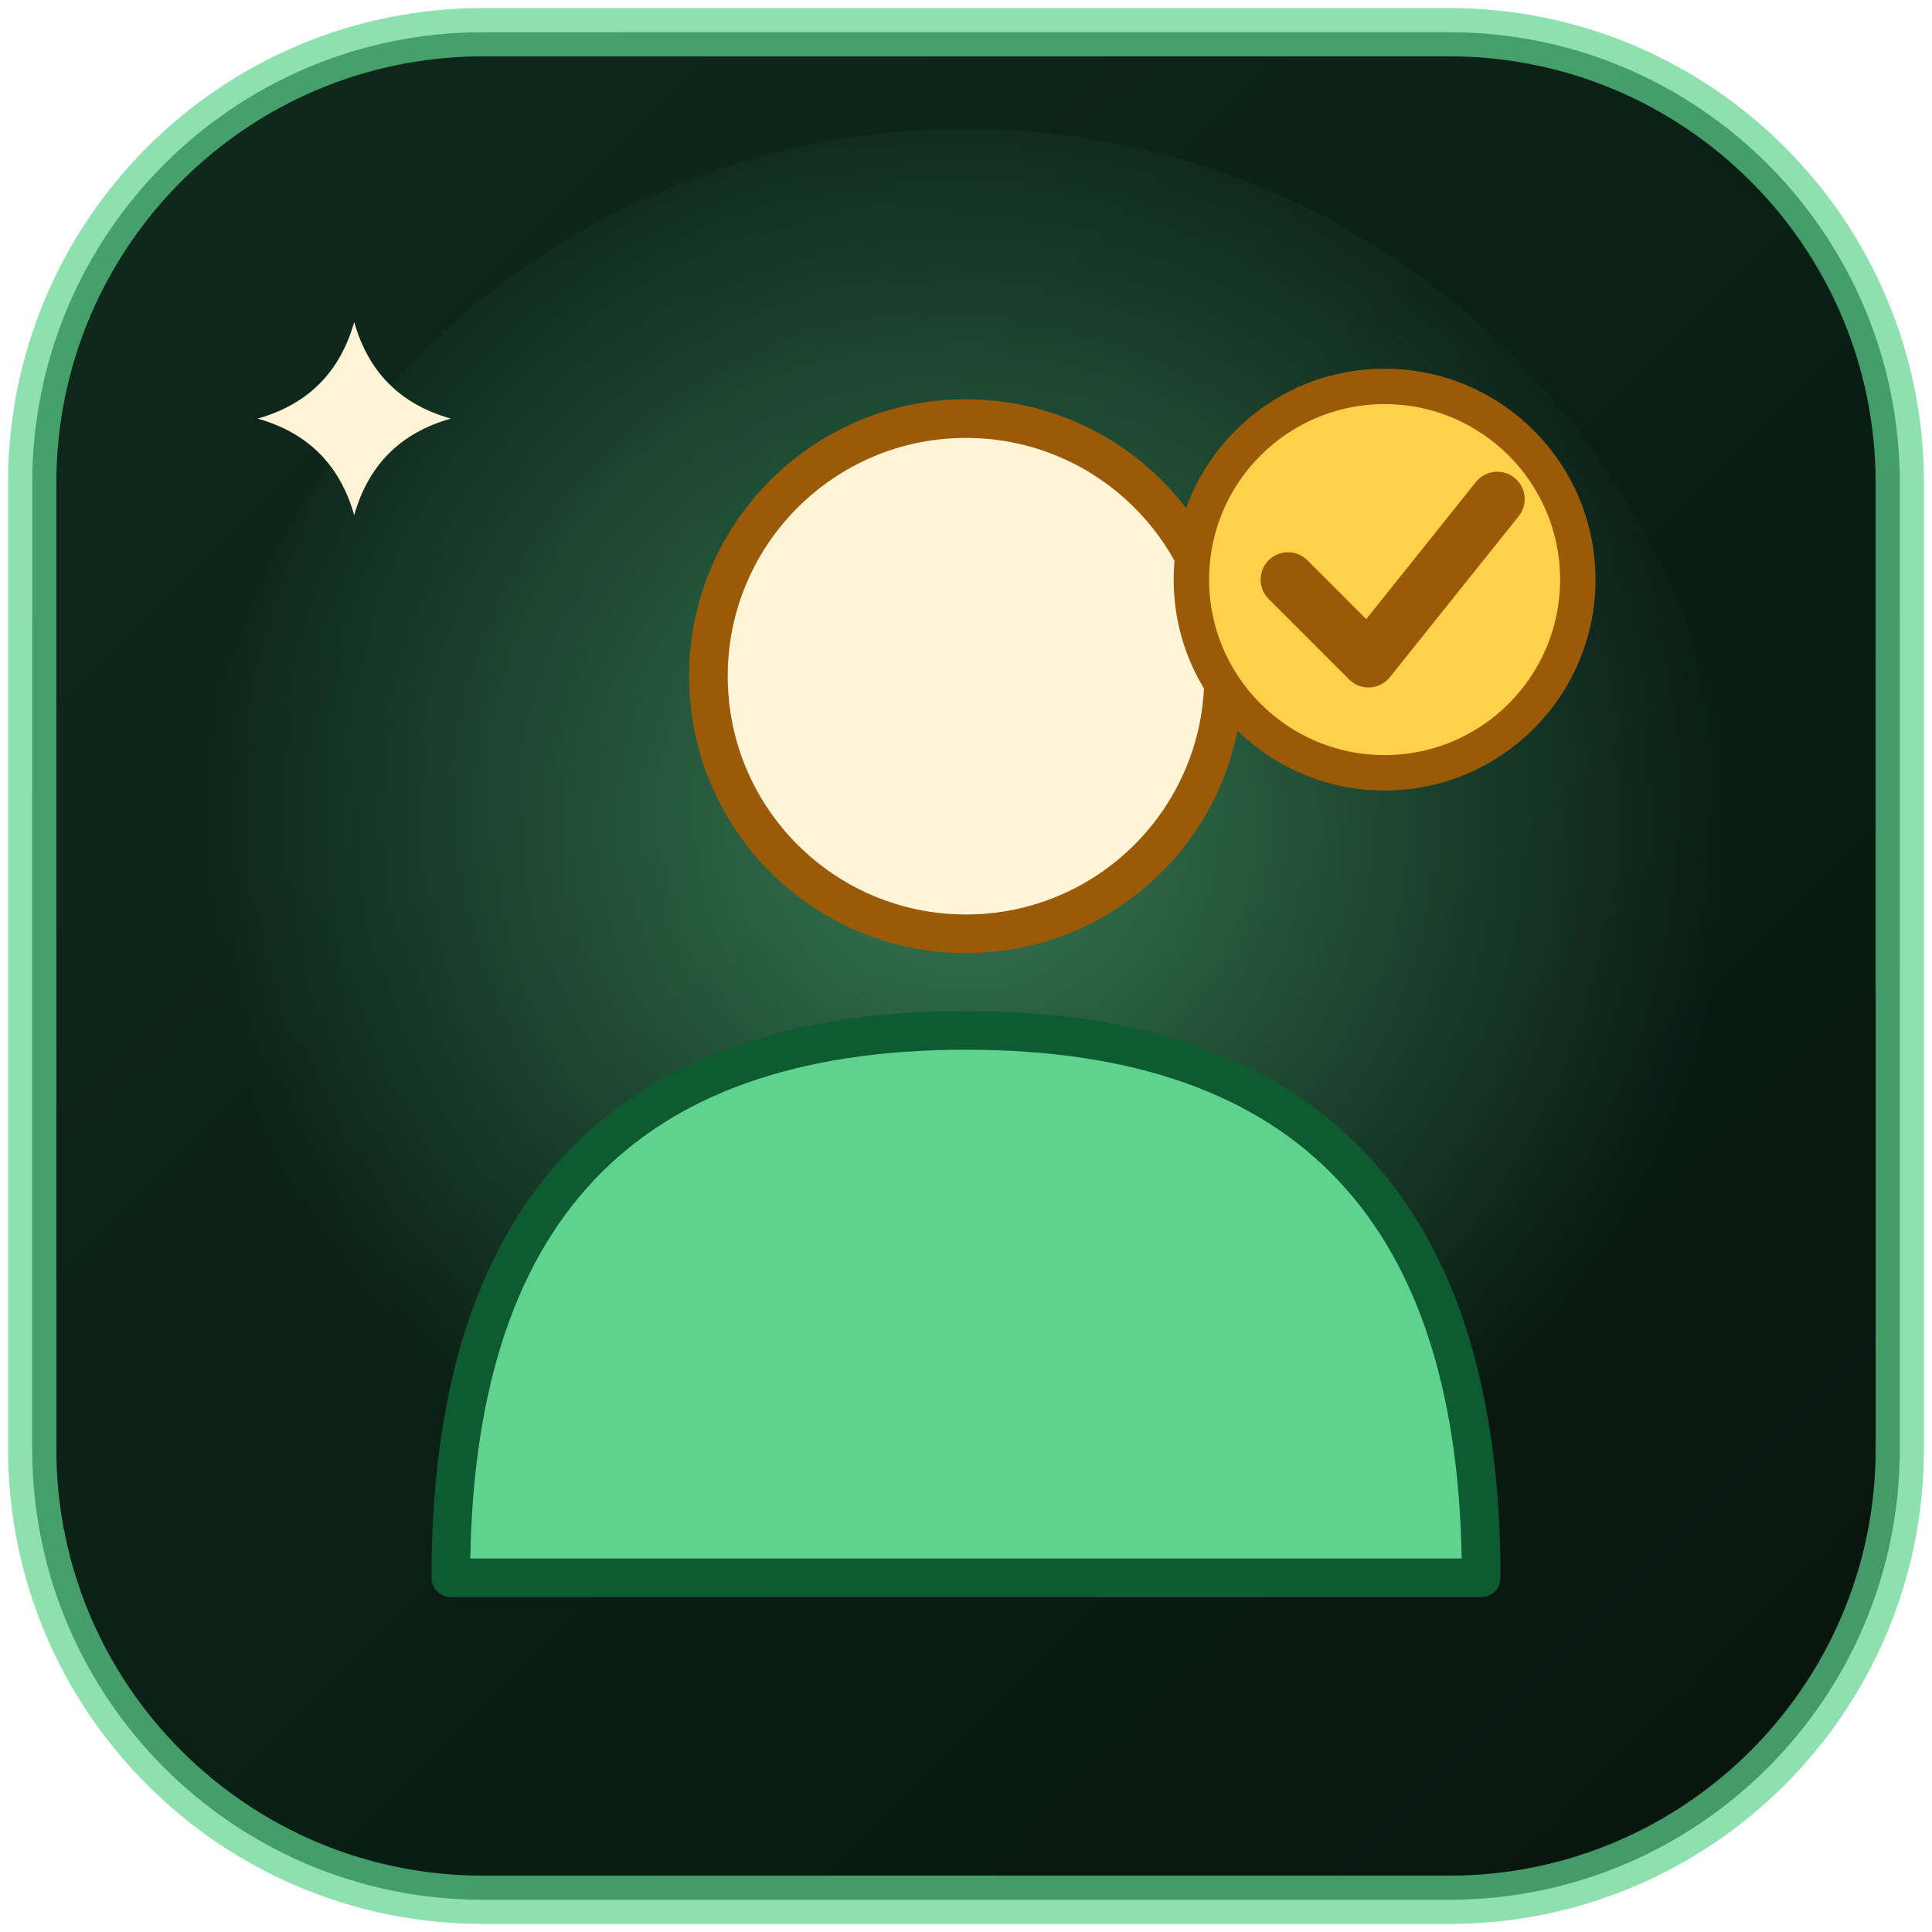
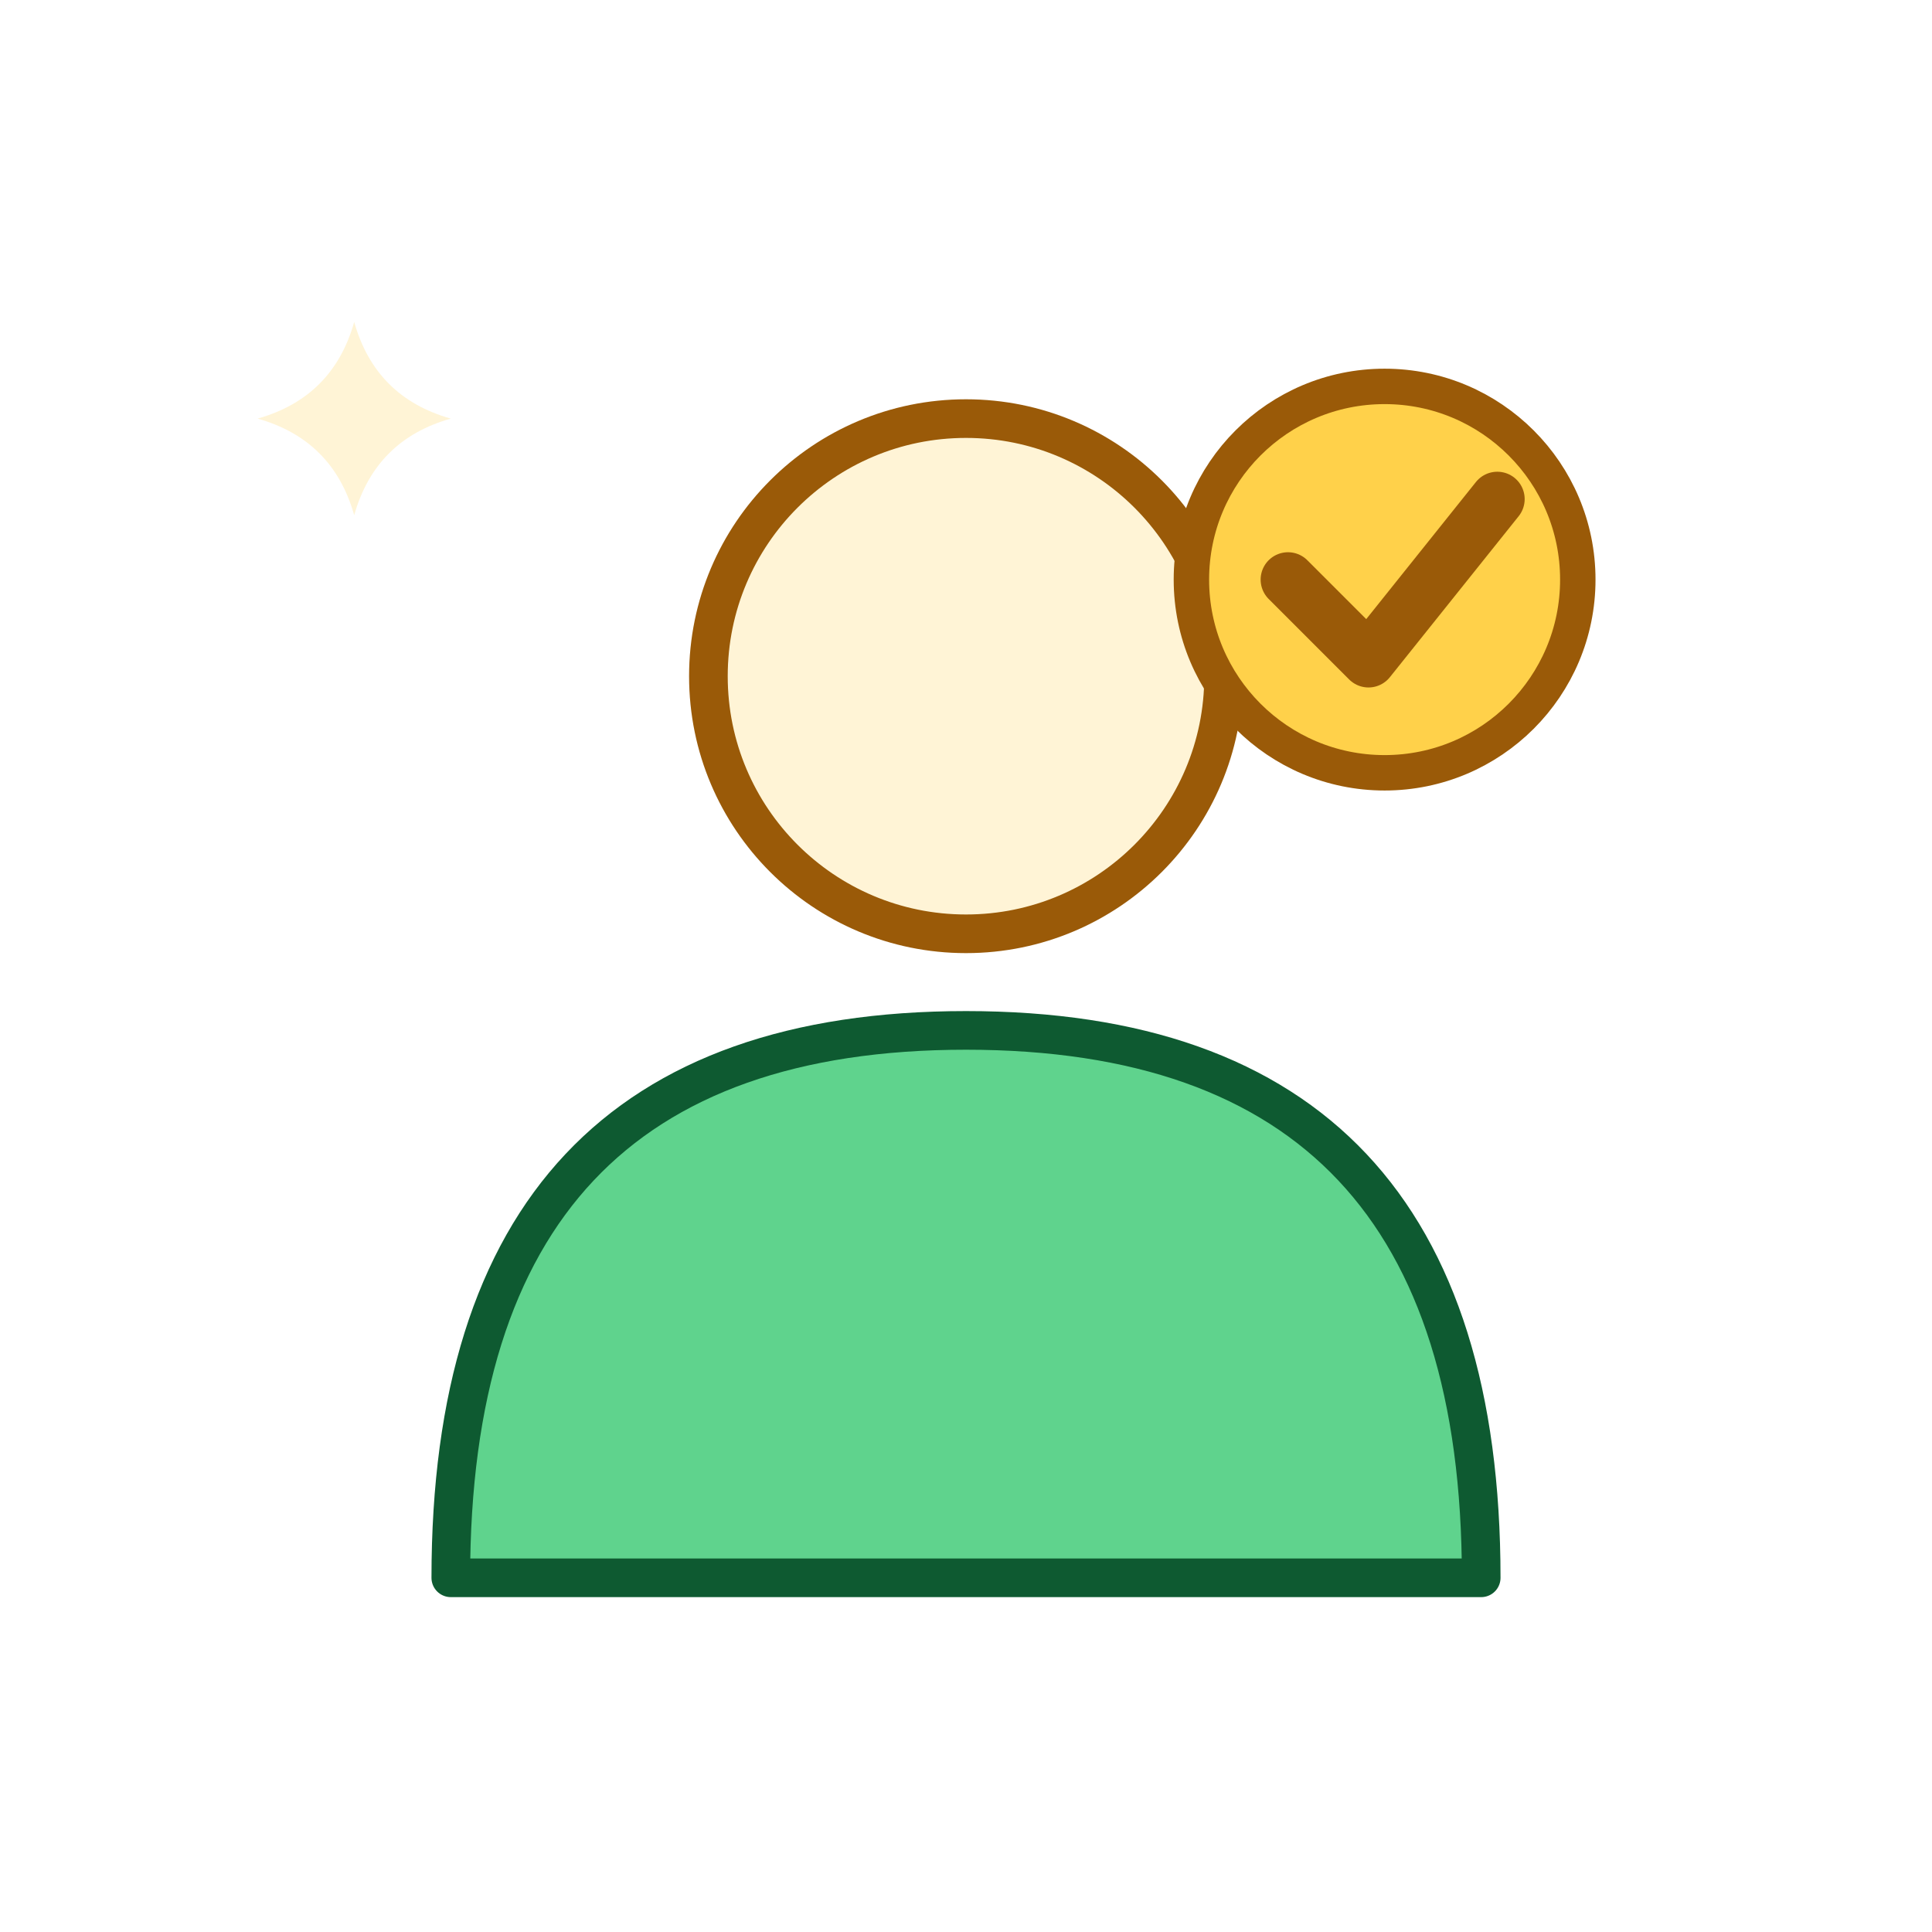
<svg xmlns="http://www.w3.org/2000/svg" viewBox="0 0 120 120">
  <defs>
    <linearGradient id="bg" x1="0" y1="0" x2="1" y2="1">
      <stop offset="0" stop-color="#0f2a1e" />
      <stop offset="1" stop-color="#07140e" />
    </linearGradient>
    <radialGradient id="gl" cx=".5" cy=".45" r=".5">
      <stop offset="0" stop-color="#5fd38d" stop-opacity=".5" />
      <stop offset="1" stop-color="#5fd38d" stop-opacity="0" />
    </radialGradient>
    <linearGradient id="pp" x1="0" y1="0" x2="0" y2="1">
      <stop offset="0" stop-color="#fff6dc" />
      <stop offset="1" stop-color="#ffe3a0" />
    </linearGradient>
    <linearGradient id="ac" x1="0" y1="0" x2="1" y2="1">
      <stop offset="0" stop-color="#5fd38d" />
      <stop offset="1" stop-color="#5fd38d" stop-opacity=".75" />
    </linearGradient>
    <linearGradient id="sk" x1="0" y1="0" x2="0" y2="1">
      <stop offset="0" stop-color="#8fd0ff" />
      <stop offset="1" stop-color="#3f7fdc" />
    </linearGradient>
    <linearGradient id="fy" x1="0" y1="0" x2="0" y2="1">
      <stop offset="0" stop-color="#ffd14a" />
      <stop offset="1" stop-color="#f09a12" />
    </linearGradient>
  </defs>
-   <rect x="2" y="2" width="116" height="116" rx="28" fill="url(#bg)" stroke="#5fd38d" stroke-opacity=".7" stroke-width="3" />
-   <circle cx="60" cy="56" r="48" fill="url(#gl)" />
  <circle cx="60" cy="42" r="16" fill="#fff4d6" stroke="#9a5a08" stroke-width="2.4" />
  <path d="M28 98 Q28 64 60 64 Q92 64 92 98 Z" fill="#5fd38d" stroke="#0e5a31" stroke-width="2.4" stroke-linejoin="round" />
  <circle cx="86" cy="36" r="12" fill="#ffd14a" stroke="#9a5a08" stroke-width="2.2" />
  <path d="M80 36 L85 41 L93 31" fill="none" stroke="#9a5a08" stroke-width="3.4" stroke-linecap="round" stroke-linejoin="round" />
  <path d="M22 20 Q23.32 24.68 28 26 Q23.32 27.32 22 32 Q20.68 27.32 16 26 Q20.68 24.68 22 20Z" fill="#fff4d6" />
</svg>
